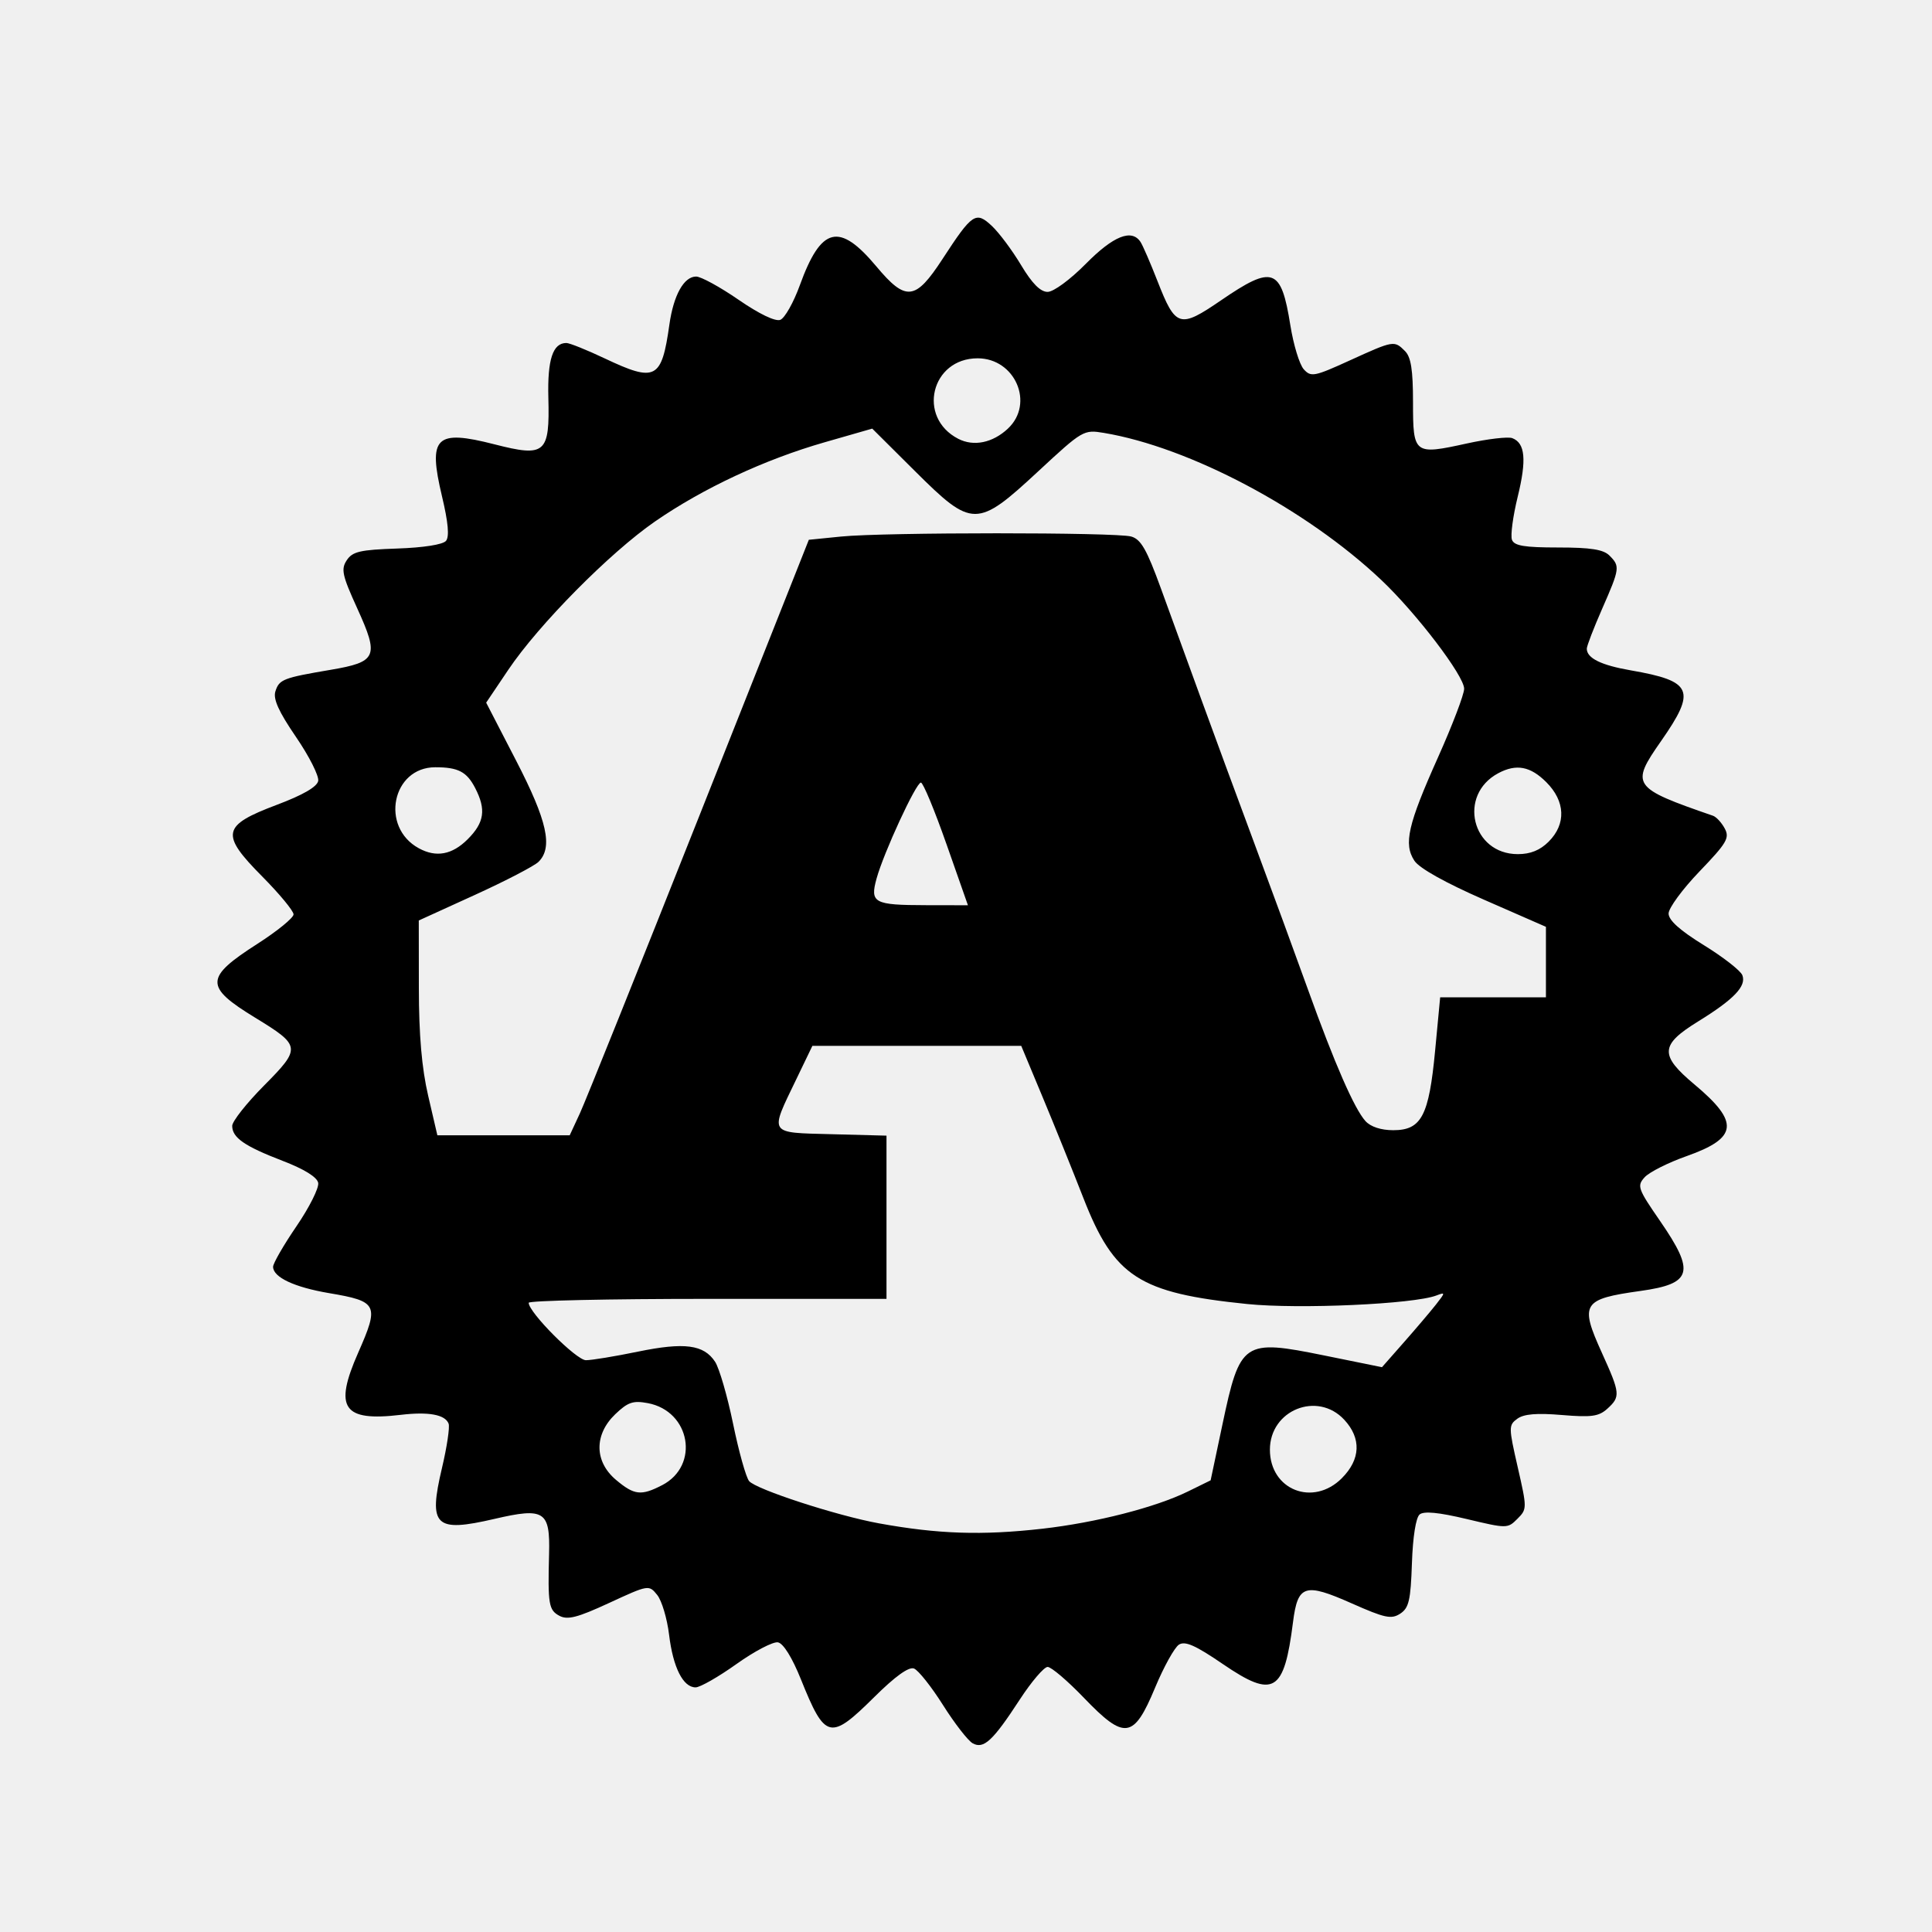
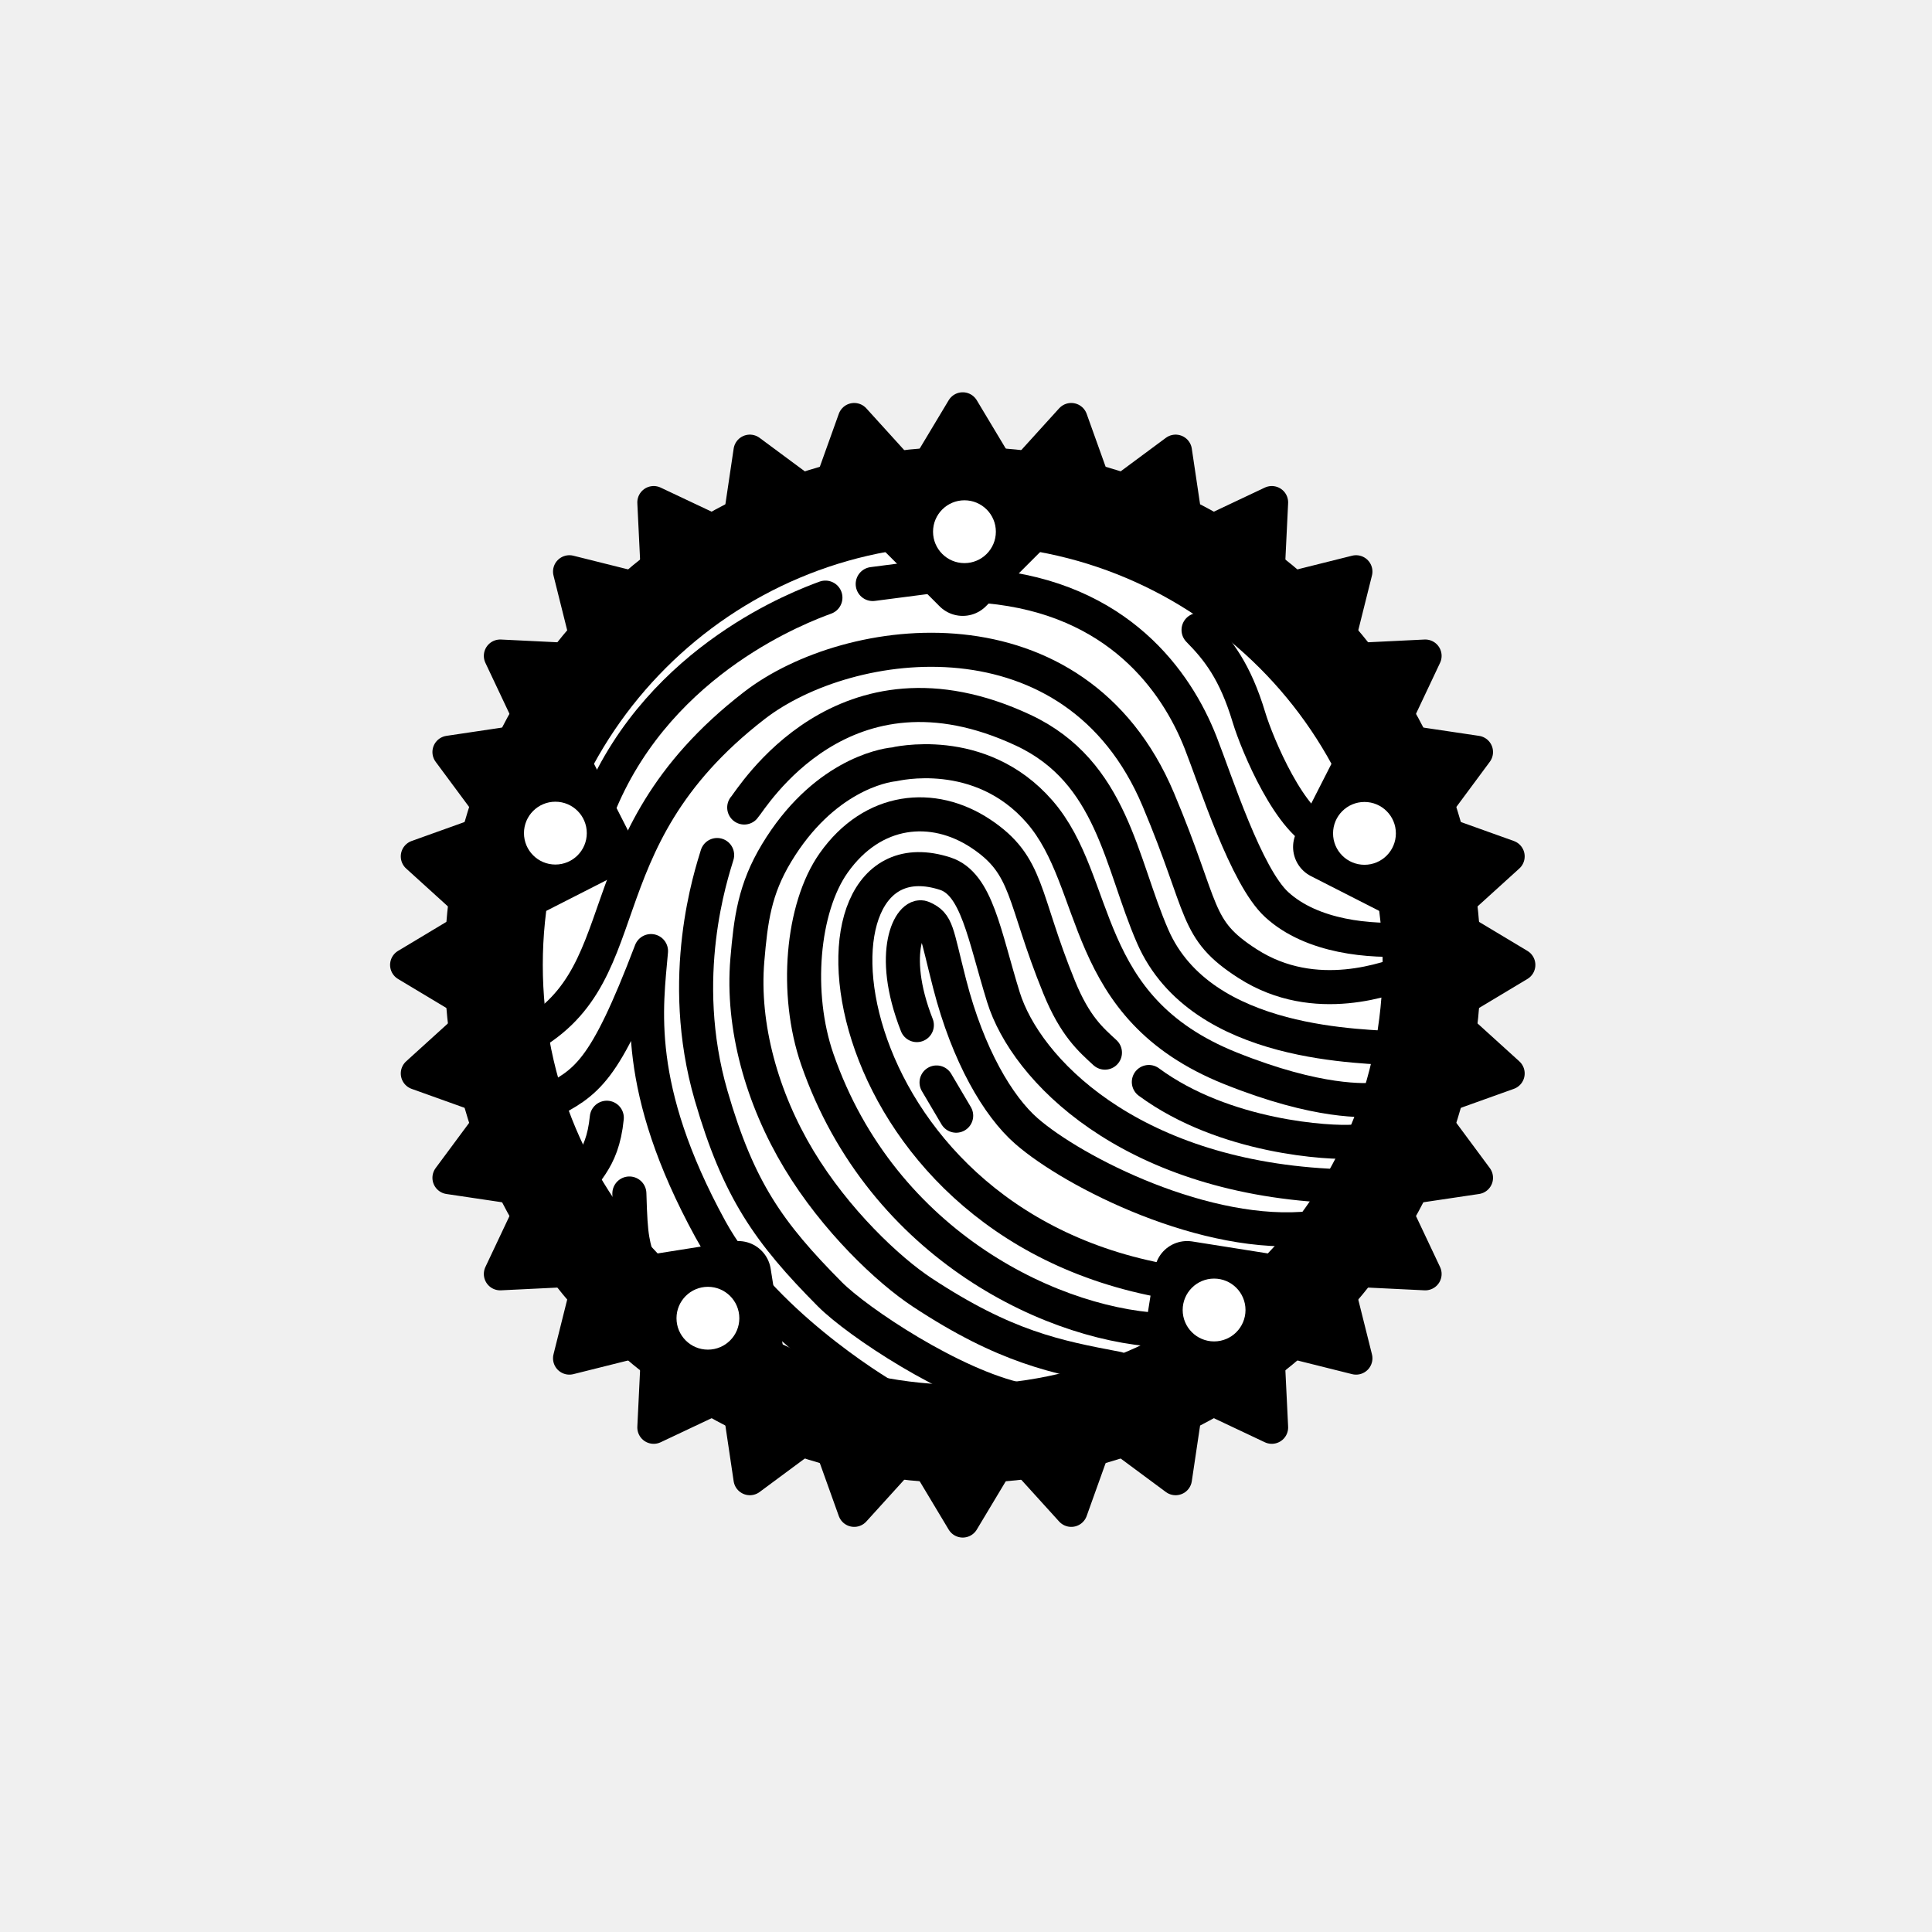
- <svg xmlns="http://www.w3.org/2000/svg" width="10cm" height="10cm" viewBox="0 0 100 100" version="1.1" id="svg8">
-   <defs id="defs2" />
-   <g id="layer1" transform="translate(0,-197)">
-     <path style="fill:#000000;stroke-width:0.265" d="m 50.342,287.23 c -0.241,-0.135 -0.932,-1.026 -1.534,-1.979 -0.602,-0.953 -1.277,-1.803 -1.501,-1.889 -0.267,-0.102 -0.969,0.402 -2.045,1.468 -2.296,2.276 -2.551,2.215 -3.807,-0.909 -0.453,-1.126 -0.908,-1.859 -1.187,-1.913 -0.249,-0.048 -1.215,0.457 -2.147,1.121 -0.932,0.665 -1.884,1.209 -2.117,1.209 -0.648,0 -1.167,-1.03 -1.372,-2.722 -0.102,-0.842 -0.379,-1.771 -0.617,-2.064 -0.428,-0.529 -0.446,-0.526 -2.483,0.415 -1.648,0.762 -2.156,0.892 -2.58,0.665 -0.55,-0.294 -0.601,-0.599 -0.532,-3.204 0.058,-2.219 -0.24,-2.411 -2.818,-1.812 -3.092,0.719 -3.439,0.383 -2.724,-2.639 0.256,-1.082 0.41,-2.112 0.342,-2.289 -0.18,-0.469 -1.036,-0.627 -2.479,-0.456 -2.99,0.354 -3.468,-0.343 -2.204,-3.211 1.1,-2.494 1.019,-2.662 -1.504,-3.089 -1.799,-0.305 -2.897,-0.821 -2.898,-1.363 -3.44e-4,-0.179 0.545,-1.124 1.212,-2.101 0.667,-0.977 1.172,-1.986 1.123,-2.243 -0.057,-0.298 -0.722,-0.71 -1.839,-1.139 -1.978,-0.761 -2.612,-1.2 -2.612,-1.812 0,-0.233 0.742,-1.173 1.65,-2.088 1.928,-1.945 1.913,-2.06 -0.459,-3.509 -2.633,-1.609 -2.619,-2.073 0.122,-3.83 1.024,-0.657 1.862,-1.34 1.862,-1.519 0,-0.179 -0.73,-1.062 -1.622,-1.962 -2.179,-2.198 -2.089,-2.637 0.756,-3.708 1.352,-0.509 2.083,-0.931 2.142,-1.237 0.049,-0.255 -0.468,-1.28 -1.15,-2.277 -0.895,-1.309 -1.191,-1.965 -1.066,-2.358 0.197,-0.621 0.397,-0.699 2.863,-1.117 2.395,-0.407 2.513,-0.679 1.377,-3.173 -0.783,-1.718 -0.852,-2.036 -0.546,-2.498 0.298,-0.45 0.693,-0.541 2.611,-0.606 1.36,-0.046 2.366,-0.204 2.526,-0.397 0.181,-0.219 0.115,-0.953 -0.207,-2.305 -0.734,-3.081 -0.336,-3.474 2.719,-2.691 2.632,0.674 2.861,0.477 2.786,-2.413 -0.051,-1.979 0.23,-2.833 0.932,-2.833 0.164,1.2e-4 1.053,0.357 1.976,0.794 2.648,1.253 2.955,1.094 3.356,-1.744 0.216,-1.527 0.751,-2.489 1.385,-2.489 0.249,0 1.237,0.54 2.195,1.201 1.068,0.736 1.904,1.138 2.161,1.04 0.231,-0.088 0.687,-0.897 1.013,-1.796 1.101,-3.033 2.037,-3.264 3.954,-0.975 1.536,1.835 2.023,1.781 3.431,-0.381 1.54,-2.364 1.722,-2.486 2.554,-1.707 0.372,0.349 1.052,1.259 1.509,2.023 0.571,0.954 1.002,1.389 1.375,1.389 0.307,0 1.166,-0.632 1.98,-1.455 1.425,-1.443 2.373,-1.822 2.829,-1.13 0.118,0.179 0.512,1.089 0.877,2.023 0.94,2.406 1.145,2.468 3.293,0.997 2.686,-1.839 3.11,-1.686 3.585,1.291 0.161,1.011 0.474,2.037 0.695,2.281 0.373,0.412 0.541,0.38 2.381,-0.459 2.276,-1.037 2.302,-1.042 2.857,-0.486 0.312,0.312 0.416,0.972 0.416,2.654 0,2.693 0.051,2.731 2.788,2.13 1.074,-0.236 2.132,-0.36 2.35,-0.276 0.67,0.257 0.75,1.118 0.281,3.033 -0.247,1.008 -0.381,2.012 -0.297,2.23 0.119,0.31 0.644,0.397 2.391,0.397 1.682,0 2.342,0.103 2.654,0.416 0.556,0.556 0.54,0.667 -0.378,2.759 -0.437,0.995 -0.794,1.923 -0.794,2.062 0,0.492 0.737,0.855 2.279,1.123 3.201,0.556 3.403,1.028 1.564,3.662 -1.593,2.281 -1.498,2.416 2.689,3.863 0.172,0.059 0.447,0.357 0.609,0.661 0.261,0.487 0.107,0.749 -1.306,2.22 -0.881,0.917 -1.601,1.898 -1.601,2.18 0,0.348 0.585,0.873 1.827,1.639 1.005,0.62 1.901,1.319 1.991,1.554 0.218,0.567 -0.434,1.247 -2.29,2.393 -1.976,1.22 -2.005,1.742 -0.179,3.27 2.33,1.951 2.238,2.763 -0.42,3.702 -0.953,0.336 -1.928,0.828 -2.167,1.091 -0.407,0.45 -0.358,0.591 0.799,2.268 1.828,2.652 1.662,3.244 -1.016,3.618 -3.01,0.421 -3.154,0.652 -1.996,3.207 0.951,2.097 0.967,2.268 0.279,2.891 -0.441,0.399 -0.824,0.452 -2.355,0.323 -1.298,-0.109 -1.966,-0.053 -2.302,0.193 -0.455,0.333 -0.455,0.432 0.02,2.509 0.486,2.127 0.486,2.17 -0.018,2.674 -0.505,0.505 -0.54,0.505 -2.624,0.008 -1.449,-0.345 -2.214,-0.419 -2.435,-0.236 -0.195,0.162 -0.353,1.161 -0.399,2.527 -0.065,1.918 -0.156,2.312 -0.605,2.607 -0.459,0.301 -0.791,0.231 -2.514,-0.533 -2.43,-1.078 -2.791,-0.963 -3.036,0.972 -0.461,3.649 -0.998,3.969 -3.636,2.167 -1.415,-0.967 -1.949,-1.203 -2.268,-1.002 -0.229,0.145 -0.785,1.148 -1.236,2.23 -1.105,2.654 -1.573,2.72 -3.682,0.524 -0.845,-0.88 -1.69,-1.6 -1.878,-1.6 -0.188,0 -0.837,0.76 -1.442,1.688 -1.398,2.145 -1.871,2.583 -2.444,2.262 z m 3.614,-11.104 c 2.768,-0.314 5.85,-1.102 7.528,-1.926 l 1.178,-0.578 0.61,-2.886 c 0.913,-4.318 1.077,-4.429 5.266,-3.578 l 2.993,0.608 1.134,-1.288 c 0.624,-0.708 1.369,-1.586 1.657,-1.951 0.494,-0.628 0.496,-0.653 0.028,-0.474 -1.169,0.449 -7.103,0.717 -9.795,0.443 -5.596,-0.569 -6.884,-1.402 -8.477,-5.481 -0.556,-1.425 -1.508,-3.781 -2.115,-5.236 l -1.104,-2.646 h -5.405 -5.405 l -0.837,1.737 c -1.386,2.876 -1.468,2.749 1.829,2.836 l 2.844,0.075 v 4.224 4.224 h -9.26 c -5.093,0 -9.26,0.091 -9.26,0.203 0,0.498 2.466,2.972 2.962,2.972 0.297,0 1.508,-0.199 2.691,-0.443 2.412,-0.496 3.412,-0.365 3.995,0.525 0.217,0.332 0.637,1.777 0.932,3.213 0.295,1.436 0.668,2.769 0.829,2.962 0.356,0.428 4.532,1.788 6.714,2.186 3.063,0.558 5.342,0.633 8.467,0.279 z m -19.687,-2.252 c 1.961,-1.014 1.47,-3.834 -0.74,-4.248 -0.762,-0.143 -1.031,-0.051 -1.683,0.573 -1.102,1.056 -1.087,2.453 0.038,3.399 0.944,0.795 1.302,0.836 2.385,0.275 z m 35.185,-0.364 c 0.972,-0.972 1.017,-2.062 0.125,-3.024 -1.386,-1.495 -3.849,-0.504 -3.849,1.549 0,2.083 2.233,2.968 3.725,1.476 z M 30.01,254.638 c 0.287,-0.618 3.071,-7.554 6.188,-15.412 l 5.667,-14.287 1.68,-0.168 c 2.235,-0.223 14.211,-0.224 15.005,-0.001 0.502,0.141 0.804,0.667 1.538,2.686 0.503,1.381 1.434,3.939 2.069,5.685 0.635,1.746 1.886,5.14 2.779,7.541 0.893,2.401 2.138,5.794 2.766,7.541 1.378,3.833 2.4,6.169 2.974,6.804 0.268,0.296 0.804,0.472 1.438,0.472 1.46,0 1.848,-0.737 2.168,-4.123 l 0.261,-2.756 h 2.737 2.737 v -1.824 -1.824 l -3.202,-1.402 c -2.01,-0.88 -3.352,-1.631 -3.606,-2.018 -0.568,-0.867 -0.341,-1.862 1.227,-5.363 0.741,-1.656 1.348,-3.249 1.348,-3.54 0,-0.669 -2.467,-3.906 -4.294,-5.634 -3.879,-3.667 -9.921,-6.87 -14.359,-7.609 -1.039,-0.173 -1.1,-0.137 -3.379,1.977 -3.185,2.956 -3.423,2.957 -6.391,0.004 l -2.214,-2.202 -2.46,0.706 c -3.106,0.891 -6.292,2.379 -8.786,4.102 -2.338,1.616 -6.018,5.336 -7.592,7.675 l -1.145,1.701 1.55,3.001 c 1.611,3.117 1.914,4.485 1.163,5.236 -0.213,0.213 -1.695,0.984 -3.294,1.713 l -2.907,1.325 0.004,3.509 c 0.003,2.432 0.151,4.138 0.481,5.559 l 0.477,2.051 h 3.425 3.425 l 0.521,-1.124 z m 18.975,-13.957 c -0.612,-1.746 -1.206,-3.175 -1.319,-3.175 -0.25,0 -1.923,3.621 -2.294,4.964 -0.35,1.266 -0.145,1.377 2.555,1.382 l 2.173,0.004 -1.114,-3.175 z m -24.775,-0.244 c 0.862,-0.862 0.96,-1.537 0.386,-2.647 -0.437,-0.846 -0.881,-1.077 -2.065,-1.077 -2.236,0 -2.867,3.092 -0.855,4.192 0.899,0.492 1.727,0.339 2.534,-0.468 z m 55.951,0.124 c 0.91,-0.91 0.863,-2.088 -0.124,-3.075 -0.825,-0.825 -1.553,-0.962 -2.485,-0.466 -2.112,1.125 -1.374,4.19 1.01,4.19 0.656,0 1.151,-0.201 1.6,-0.649 z m -27.992,-21.377 c 1.387,-1.294 0.377,-3.638 -1.567,-3.638 -2.41,0 -3.148,3.06 -1.004,4.166 0.8,0.413 1.78,0.212 2.572,-0.527 z" id="path826" />
+ <svg xmlns="http://www.w3.org/2000/svg" width="100%" height="100%" viewBox="0 0 591 591" version="1.1" xml:space="preserve" style="fill-rule:evenodd;clip-rule:evenodd;">
+   <circle cx="294.499" cy="295.171" r="143.473" style="fill:white;stroke:black;stroke-width:30.03px;" />
+   <g id="huella">
+     <path d="M357,392C251.843,373.455 240.857,251.642 289.134,267.245C298.847,270.385 301.067,286.073 306.945,305.026C313.79,327.096 345.187,359.397 406.301,362.701" style="fill:none;stroke:black;stroke-width:10.42px;stroke-linecap:round;stroke-linejoin:round;stroke-miterlimit:1.5;" />
+     <path d="M358,407C323.55,406.465 269.915,381.483 250,324C243.068,303.992 245.293,277.766 255,264C266.953,247.048 285.415,245.331 300,255C314.833,264.833 312.696,274.306 324,302C328.888,313.976 333.667,318 338,322" style="fill:none;stroke:black;stroke-width:10.42px;stroke-linecap:round;stroke-linejoin:round;stroke-miterlimit:1.5;" />
+     <path d="M280.464,313.574C271.596,291.006 278.724,279.187 282.234,280.729C286.785,282.728 286.327,284.768 290.51,301.031C296.125,322.857 305.31,338.405 313.969,345.972C328.41,358.591 369.145,379.272 401.378,375.643" style="fill:none;stroke:black;stroke-width:10.42px;stroke-linecap:round;stroke-linejoin:round;stroke-miterlimit:1.5;" />
+     <path d="M366.64,192.702C372.572,198.723 377.823,205.344 382.08,219.505C384.505,227.571 394.908,252.522 405.322,255.531" style="fill:none;stroke:black;stroke-width:10.42px;stroke-linecap:round;stroke-linejoin:round;stroke-miterlimit:1.5;" />
+     <path d="M302.046,179.346C342.156,183.021 359.961,208.571 367.254,227.126C371.937,239.039 381.177,268.135 390.535,276.713C401.367,286.642 419.121,288.179 431.446,287.286" style="fill:none;stroke:black;stroke-width:10.42px;stroke-linecap:round;stroke-linejoin:round;stroke-miterlimit:1.5;" />
+     <path d="M266.963,178.651C273.402,177.815 279.841,176.979 286.28,176.143" style="fill:none;stroke:black;stroke-width:10.42px;stroke-linecap:round;stroke-linejoin:round;stroke-miterlimit:1.5;" />
+     <path d="M183.731,245.3C202.35,201.278 245.518,185.382 252.493,182.813" style="fill:none;stroke:black;stroke-width:10.42px;stroke-linecap:round;stroke-linejoin:round;stroke-miterlimit:1.5;" />
+     <path d="M185.619,341.918C184.237,355.936 178.144,358.086 174.407,366.17" style="fill:none;stroke:black;stroke-width:10.42px;stroke-linecap:round;stroke-linejoin:round;stroke-miterlimit:1.5;" />
+     <path d="M157.551,318.99C197.839,300.376 175.697,258.399 230.727,215.836C259.814,193.339 328.988,184.473 354.309,244.556C368.695,278.693 365.143,284.183 381.639,294.78C402.421,308.13 425.125,299.204 431.326,296.939" style="fill:none;stroke:black;stroke-width:10.42px;stroke-linecap:round;stroke-linejoin:round;stroke-miterlimit:1.5;" />
+     <path d="M271.999,427.882C267.21,425.243 232.553,403.897 217.287,375.973C193.591,332.628 197.687,307.883 199.144,290.935C184.874,328.39 179.501,331.103 167.162,337.497" style="fill:none;stroke:black;stroke-width:10.42px;stroke-linecap:round;stroke-linejoin:round;stroke-miterlimit:1.5;" />
+     <path d="M227.657,247.016C229.893,244.56 257.835,197.554 313.005,223.377C340.337,236.169 342.783,263.924 352.604,286.442C367.587,320.797 418.145,319.837 428.096,320.821" style="fill:none;stroke:black;stroke-width:10.42px;stroke-linecap:round;stroke-linejoin:round;stroke-miterlimit:1.5;" />
+     <path d="M312.068,428.256C291.419,423.851 262.224,404.347 253.821,395.877C235.183,377.088 225.928,364.049 217.536,335.142C207.005,298.865 217.62,267.39 219.371,261.554" style="fill:none;stroke:black;stroke-width:10.42px;stroke-linecap:round;stroke-linejoin:round;stroke-miterlimit:1.5;" />
+     <path d="M341.765,418.655C323.122,415.118 307.566,412.133 282.041,395.304C271.731,388.507 255.569,373.277 244.383,354.701C233.134,336.019 226.895,313.953 228.614,293.676C229.666,281.27 230.847,272.054 237.541,260.958C251.692,237.502 270.084,234.124 273.475,233.813C273.68,233.794 299.787,227.331 318.016,248.303C336.981,270.122 329.96,308.142 376.306,326.752C403.348,337.611 417.751,336.643 421.434,336.396" style="fill:none;stroke:black;stroke-width:10.42px;stroke-linecap:round;stroke-linejoin:round;stroke-miterlimit:1.5;" />
+     <path d="M286.492,331.13C288.492,334.516 290.491,337.902 292.491,341.288" style="fill:none;stroke:black;stroke-width:10.42px;stroke-linecap:round;stroke-linejoin:round;stroke-miterlimit:1.5;" />
+     <path d="M351.431,330.985C374.565,348.019 406.919,349.771 414.042,349.228" style="fill:none;stroke:black;stroke-width:10.42px;stroke-linecap:round;stroke-linejoin:round;stroke-miterlimit:1.5;" />
+     <path d="M192.525,365.095C192.935,379.865 193.475,379.725 195.967,389.042" style="fill:none;stroke:black;stroke-width:10.42px;stroke-linecap:round;stroke-linejoin:round;stroke-miterlimit:1.5;" />
+   </g>
+   <g id="gear">
+     <g>
+       <g id="cogs">
+         <path id="cog" d="M447.982,305.181L464.665,295.171L447.982,285.161L447.982,305.181Z" style="fill-rule:nonzero;stroke:black;stroke-width:10.01px;stroke-linejoin:round;" />
+         <path id="cog1" d="M443.08,334.932L461.396,328.369L446.986,315.297L443.08,334.932Z" style="fill-rule:nonzero;stroke:black;stroke-width:10.01px;stroke-linejoin:round;" />
+         <path id="cog2" d="M432.469,363.154L451.712,360.291L440.13,344.659L432.469,363.154Z" style="fill-rule:nonzero;stroke:black;stroke-width:10.01px;stroke-linejoin:round;" />
+         <path id="cog3" d="M416.555,388.765L435.987,389.71L427.677,372.119L416.555,388.765Z" style="fill-rule:nonzero;stroke:black;stroke-width:10.01px;stroke-linejoin:round;" />
+         <path id="cog4" d="M395.95,410.778L414.825,415.497L410.106,396.622L395.95,410.778Z" style="fill-rule:nonzero;stroke:black;stroke-width:10.01px;stroke-linejoin:round;" />
+         <path id="cog5" d="M371.447,428.349L389.039,436.659L388.093,417.227L371.447,428.349Z" style="fill-rule:nonzero;stroke:black;stroke-width:10.01px;stroke-linejoin:round;" />
+         <path id="cog6" d="M343.987,440.802L359.619,452.384L362.483,433.141L343.987,440.802Z" style="fill-rule:nonzero;stroke:black;stroke-width:10.01px;stroke-linejoin:round;" />
+         <path id="cog7" d="M314.625,447.658L327.697,462.068L334.26,443.752L314.625,447.658Z" style="fill-rule:nonzero;stroke:black;stroke-width:10.01px;stroke-linejoin:round;" />
+         <path id="cog8" d="M284.49,448.654L294.499,465.337L304.509,448.654L284.49,448.654Z" style="fill-rule:nonzero;stroke:black;stroke-width:10.01px;stroke-linejoin:round;" />
+         <path id="cog9" d="M254.739,443.752L261.302,462.068L274.374,447.658L254.739,443.752Z" style="fill-rule:nonzero;stroke:black;stroke-width:10.01px;stroke-linejoin:round;" />
+         <path id="cog10" d="M226.516,433.141L229.38,452.384L245.012,440.802L226.516,433.141Z" style="fill-rule:nonzero;stroke:black;stroke-width:10.01px;stroke-linejoin:round;" />
+         <path id="cog11" d="M200.906,417.227L199.96,436.659L217.552,428.349L200.906,417.227Z" style="fill-rule:nonzero;stroke:black;stroke-width:10.01px;stroke-linejoin:round;" />
+         <path id="cog12" d="M178.892,396.622L174.174,415.497L193.048,410.778L178.892,396.622Z" style="fill-rule:nonzero;stroke:black;stroke-width:10.01px;stroke-linejoin:round;" />
+         <path id="cog13" d="M161.322,372.119L153.011,389.71L172.444,388.765L161.322,372.119Z" style="fill-rule:nonzero;stroke:black;stroke-width:10.01px;stroke-linejoin:round;" />
+         <path id="cog14" d="M148.869,344.659L137.286,360.291L156.53,363.154L148.869,344.659Z" style="fill-rule:nonzero;stroke:black;stroke-width:10.01px;stroke-linejoin:round;" />
+         <path id="cog15" d="M142.013,315.297L127.603,328.369L145.918,334.932L142.013,315.297Z" style="fill-rule:nonzero;stroke:black;stroke-width:10.01px;stroke-linejoin:round;" />
+         <path id="cog16" d="M141.016,285.161L124.333,295.171L141.016,305.181L141.016,285.161Z" style="fill-rule:nonzero;stroke:black;stroke-width:10.01px;stroke-linejoin:round;" />
+         <path id="cog17" d="M145.918,255.411L127.603,261.973L142.013,275.046L145.918,255.411Z" style="fill-rule:nonzero;stroke:black;stroke-width:10.01px;stroke-linejoin:round;" />
+         <path id="cog18" d="M156.53,227.188L137.286,230.052L148.869,245.684L156.53,227.188Z" style="fill-rule:nonzero;stroke:black;stroke-width:10.01px;stroke-linejoin:round;" />
+         <path id="cog19" d="M172.444,201.578L153.011,200.632L161.322,218.223L172.444,201.578Z" style="fill-rule:nonzero;stroke:black;stroke-width:10.01px;stroke-linejoin:round;" />
+         <path id="cog20" d="M193.048,179.564L174.174,174.846L178.892,193.72L193.048,179.564Z" style="fill-rule:nonzero;stroke:black;stroke-width:10.01px;stroke-linejoin:round;" />
+         <path id="cog21" d="M217.552,161.994L199.96,153.683L200.906,173.116L217.552,161.994Z" style="fill-rule:nonzero;stroke:black;stroke-width:10.01px;stroke-linejoin:round;" />
+         <path id="cog22" d="M245.012,149.541L229.38,137.958L226.516,157.202L245.012,149.541Z" style="fill-rule:nonzero;stroke:black;stroke-width:10.01px;stroke-linejoin:round;" />
+         <path id="cog23" d="M274.374,142.684L261.302,128.275L254.739,146.59L274.374,142.684Z" style="fill-rule:nonzero;stroke:black;stroke-width:10.01px;stroke-linejoin:round;" />
+         <path id="cog24" d="M304.509,141.688L294.499,125.005L284.49,141.688L304.509,141.688Z" style="fill-rule:nonzero;stroke:black;stroke-width:10.01px;stroke-linejoin:round;" />
+         <path id="cog25" d="M334.26,146.59L327.697,128.275L314.625,142.684L334.26,146.59Z" style="fill-rule:nonzero;stroke:black;stroke-width:10.01px;stroke-linejoin:round;" />
+         <path id="cog26" d="M362.483,157.202L359.619,137.958L343.987,149.541L362.483,157.202Z" style="fill-rule:nonzero;stroke:black;stroke-width:10.01px;stroke-linejoin:round;" />
+         <path id="cog27" d="M388.093,173.116L389.039,153.683L371.447,161.994L388.093,173.116Z" style="fill-rule:nonzero;stroke:black;stroke-width:10.01px;stroke-linejoin:round;" />
+         <path id="cog28" d="M410.106,193.72L414.825,174.846L395.95,179.564L410.106,193.72Z" style="fill-rule:nonzero;stroke:black;stroke-width:10.01px;stroke-linejoin:round;" />
+         <path id="cog29" d="M427.677,218.223L435.987,200.632L416.555,201.578L427.677,218.223Z" style="fill-rule:nonzero;stroke:black;stroke-width:10.01px;stroke-linejoin:round;" />
+         <path id="cog30" d="M440.13,245.684L451.712,230.052L432.469,227.188L440.13,245.684Z" style="fill-rule:nonzero;stroke:black;stroke-width:10.01px;stroke-linejoin:round;" />
+         <path id="cog31" d="M446.986,275.046L461.396,261.973L443.08,255.411L446.986,275.046Z" style="fill-rule:nonzero;stroke:black;stroke-width:10.01px;stroke-linejoin:round;" />
+       </g>
+       <g id="mounts">
+         <path id="mount" d="M271.143,155.035L294.499,178.391L317.855,155.035L271.143,155.035Z" style="fill-rule:nonzero;stroke:black;stroke-width:20.02px;stroke-linejoin:round;" />
+         <path id="mount1" d="M420.56,229.654L405.564,259.084L434.995,274.08L420.56,229.654Z" style="fill-rule:nonzero;stroke:black;stroke-width:20.02px;stroke-linejoin:round;" />
+         <path id="mount2" d="M395.765,394.816L363.141,389.649L357.974,422.273L395.765,394.816Z" style="fill-rule:nonzero;stroke:black;stroke-width:20.02px;stroke-linejoin:round;" />
+         <path id="mount3" d="M231.025,422.273L225.857,389.649L193.234,394.816L231.025,422.273Z" style="fill-rule:nonzero;stroke:black;stroke-width:20.02px;stroke-linejoin:round;" />
+         <path id="mount4" d="M154.004,274.08L183.434,259.084L168.439,229.654L154.004,274.08Z" style="fill-rule:nonzero;stroke:black;stroke-width:20.02px;stroke-linejoin:round;" />
+       </g>
+       <circle cx="169.891" cy="254.855" r="9.609" style="fill:white;" />
+       <circle cx="417.391" cy="254.93" r="9.609" style="fill:none;stroke:black;stroke-width:1px;stroke-linecap:round;stroke-linejoin:round;stroke-miterlimit:1.5;" />
+       <clipPath id="_clip1">
+         <circle cx="417.391" cy="254.93" r="9.609" />
+       </clipPath>
+       <g clip-path="url(#_clip1)">
+         <g>
+           <circle cx="417.391" cy="254.93" r="9.609" style="fill:white;" />
+         </g>
+       </g>
+       <circle cx="216.551" cy="403.246" r="9.609" style="fill:white;" />
+       <circle cx="295.027" cy="162.648" r="9.609" style="fill:white;" />
+       <circle cx="371.391" cy="400.73" r="9.609" style="fill:white;" />
+     </g>
  </g>
</svg>
